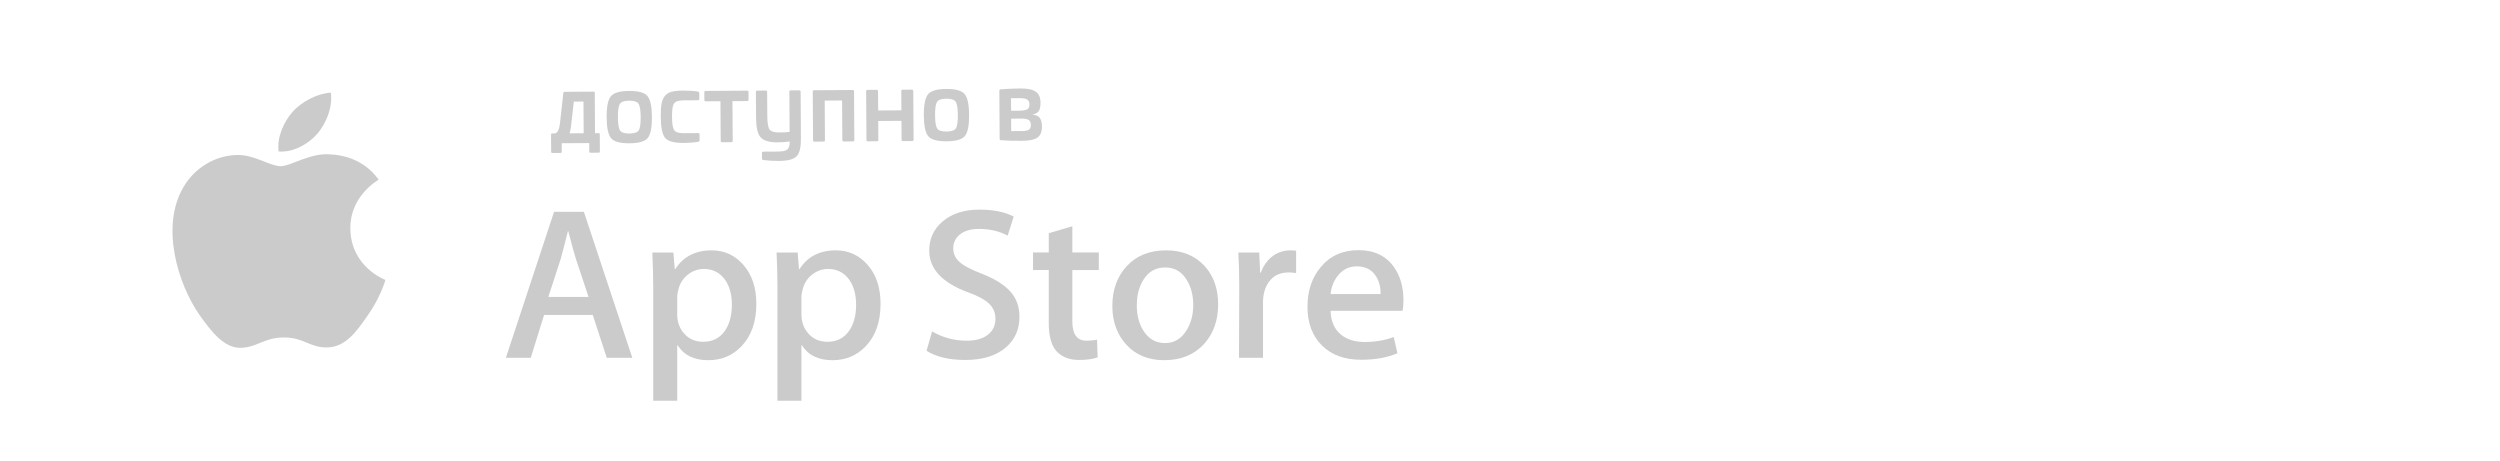
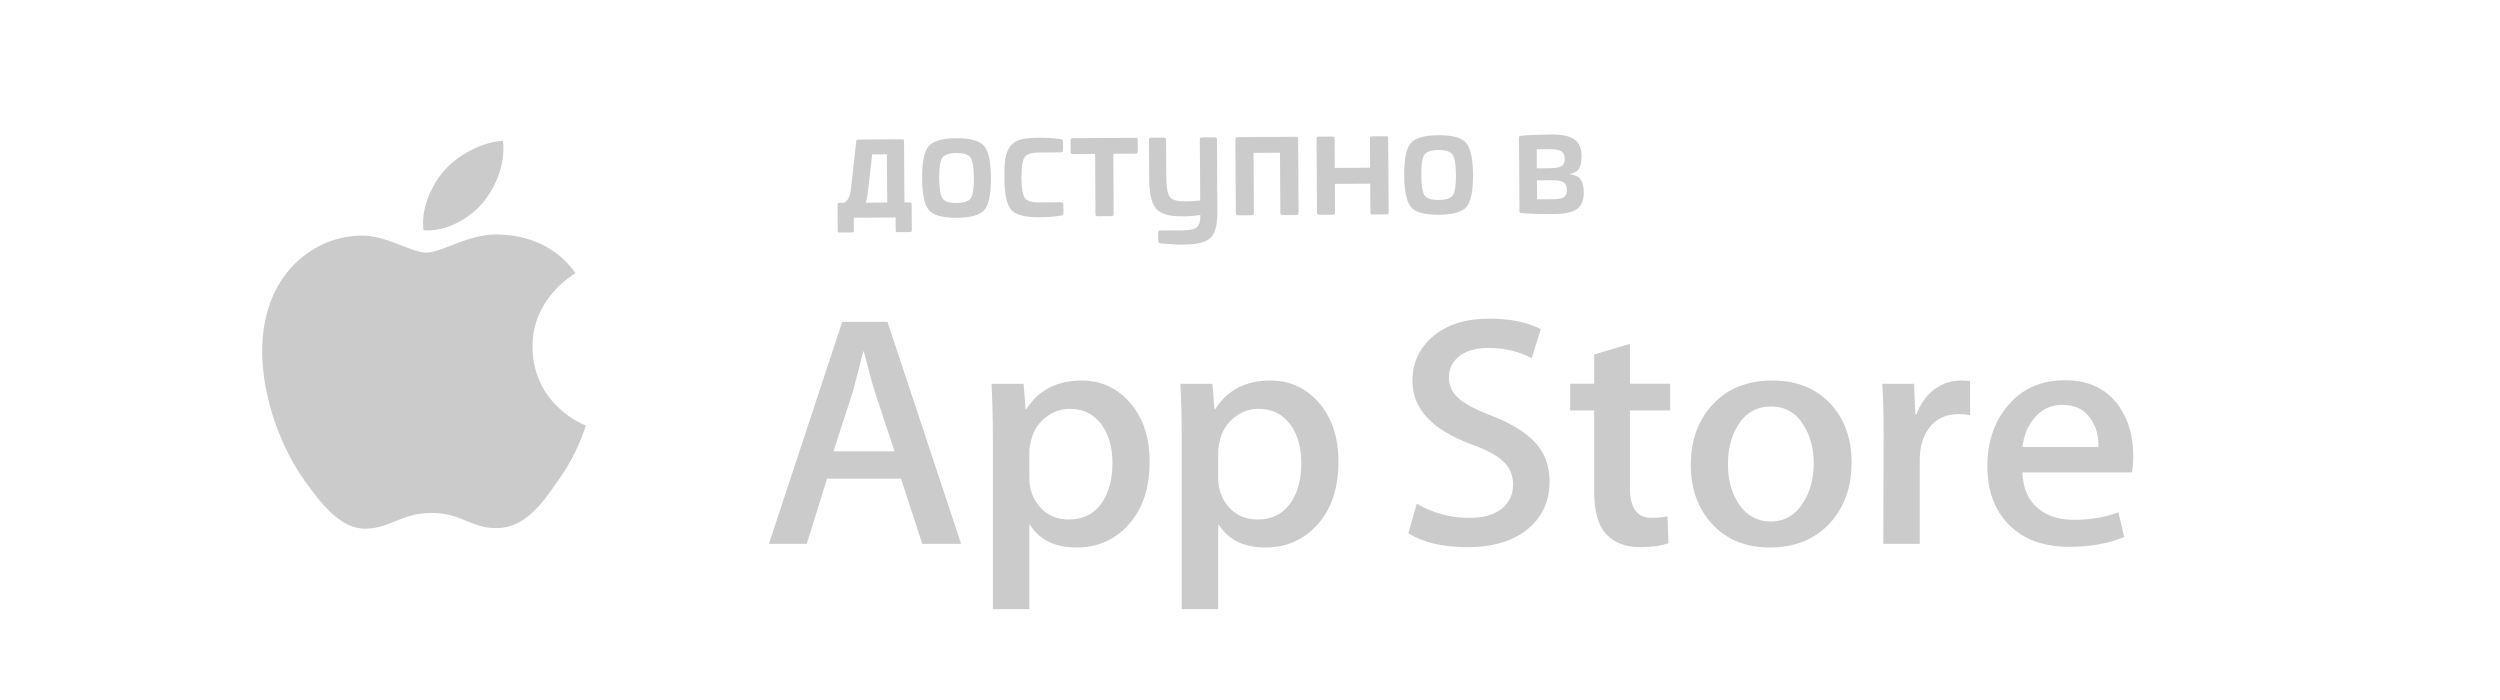
- <svg xmlns="http://www.w3.org/2000/svg" width="152" height="28" viewBox="0 0 152 28" fill="none">
+ <svg xmlns="http://www.w3.org/2000/svg" width="100" height="28" viewBox="0 0 100 28" fill="none">
  <path d="M21.301 13.885C21.283 11.925 22.947 10.971 23.023 10.927C22.08 9.587 20.619 9.404 20.106 9.39C18.879 9.264 17.689 10.105 17.064 10.105C16.427 10.105 15.464 9.402 14.427 9.423C13.092 9.443 11.844 10.196 11.159 11.366C9.746 13.752 10.8 17.258 12.154 19.186C12.831 20.13 13.623 21.185 14.659 21.148C15.672 21.107 16.051 20.518 17.274 20.518C18.486 20.518 18.841 21.148 19.898 21.124C20.986 21.107 21.671 20.175 22.324 19.223C23.107 18.14 23.421 17.074 23.434 17.019C23.408 17.011 21.321 16.234 21.301 13.885Z" fill="#CBCBCB" />
  <path d="M19.305 8.121C19.85 7.456 20.223 6.552 20.119 5.635C19.33 5.669 18.344 6.167 17.775 6.817C17.273 7.39 16.824 8.329 16.94 9.212C17.826 9.276 18.736 8.775 19.305 8.121Z" fill="#CBCBCB" />
  <path d="M38.445 21.755H36.891L36.04 19.147H33.081L32.27 21.755H30.757L33.688 12.876H35.499L38.445 21.755ZM35.783 18.052L35.013 15.734C34.932 15.497 34.779 14.939 34.554 14.061H34.527C34.437 14.439 34.293 14.997 34.094 15.734L33.338 18.052H35.783Z" fill="#CBCBCB" />
  <path d="M45.985 18.475C45.985 19.564 45.683 20.425 45.079 21.056C44.539 21.619 43.867 21.9 43.066 21.9C42.201 21.9 41.58 21.597 41.201 20.991H41.174V24.364H39.715V17.46C39.715 16.776 39.696 16.073 39.661 15.352H40.944L41.025 16.367H41.053C41.539 15.603 42.278 15.221 43.269 15.221C44.043 15.221 44.69 15.519 45.207 16.116C45.726 16.714 45.985 17.5 45.985 18.475ZM44.498 18.527C44.498 17.904 44.355 17.39 44.066 16.986C43.75 16.564 43.327 16.353 42.796 16.353C42.436 16.353 42.108 16.471 41.816 16.702C41.523 16.936 41.332 17.241 41.242 17.618C41.197 17.794 41.174 17.939 41.174 18.052V19.12C41.174 19.585 41.321 19.978 41.614 20.299C41.907 20.62 42.287 20.78 42.755 20.78C43.305 20.78 43.733 20.573 44.038 20.161C44.345 19.748 44.498 19.204 44.498 18.527Z" fill="#CBCBCB" />
  <path d="M53.538 18.475C53.538 19.564 53.236 20.425 52.632 21.056C52.092 21.619 51.421 21.9 50.619 21.9C49.754 21.9 49.133 21.597 48.755 20.991H48.728V24.364H47.269V17.46C47.269 16.776 47.25 16.073 47.215 15.352H48.498L48.579 16.367H48.607C49.093 15.603 49.831 15.221 50.823 15.221C51.597 15.221 52.243 15.519 52.762 16.116C53.279 16.714 53.538 17.5 53.538 18.475ZM52.052 18.527C52.052 17.904 51.907 17.39 51.619 16.986C51.303 16.564 50.881 16.353 50.349 16.353C49.989 16.353 49.662 16.471 49.369 16.702C49.076 16.936 48.885 17.241 48.796 17.618C48.751 17.794 48.728 17.939 48.728 18.052V19.12C48.728 19.585 48.874 19.978 49.166 20.299C49.459 20.619 49.839 20.78 50.309 20.78C50.858 20.78 51.286 20.573 51.592 20.161C51.898 19.748 52.052 19.204 52.052 18.527Z" fill="#CBCBCB" />
  <path d="M61.983 19.264C61.983 20.019 61.714 20.634 61.174 21.108C60.58 21.627 59.755 21.886 58.693 21.886C57.713 21.886 56.928 21.701 56.333 21.332L56.671 20.147C57.311 20.524 58.014 20.714 58.78 20.714C59.33 20.714 59.757 20.593 60.065 20.351C60.37 20.11 60.523 19.785 60.523 19.381C60.523 19.021 60.397 18.717 60.145 18.471C59.893 18.225 59.474 17.996 58.888 17.784C57.294 17.204 56.497 16.355 56.497 15.238C56.497 14.508 56.776 13.91 57.335 13.444C57.892 12.977 58.636 12.745 59.565 12.745C60.394 12.745 61.082 12.885 61.632 13.166L61.267 14.326C60.754 14.054 60.173 13.918 59.524 13.918C59.011 13.918 58.61 14.041 58.322 14.287C58.079 14.506 57.957 14.774 57.957 15.091C57.957 15.442 58.096 15.732 58.376 15.96C58.618 16.171 59.06 16.399 59.7 16.645C60.484 16.953 61.059 17.312 61.43 17.725C61.799 18.136 61.983 18.65 61.983 19.264Z" fill="#CBCBCB" />
  <path d="M66.807 16.419H65.198V19.528C65.198 20.319 65.482 20.713 66.05 20.713C66.311 20.713 66.527 20.692 66.698 20.648L66.738 21.728C66.451 21.832 66.072 21.885 65.604 21.885C65.027 21.885 64.577 21.714 64.252 21.371C63.928 21.029 63.765 20.453 63.765 19.645V16.418H62.807V15.35H63.765V14.178L65.198 13.756V15.35H66.807V16.419Z" fill="#CBCBCB" />
  <path d="M74.063 18.5C74.063 19.485 73.774 20.293 73.198 20.924C72.593 21.575 71.791 21.899 70.792 21.899C69.828 21.899 69.061 21.588 68.489 20.965C67.917 20.341 67.631 19.555 67.631 18.607C67.631 17.614 67.925 16.802 68.516 16.17C69.105 15.537 69.9 15.221 70.9 15.221C71.863 15.221 72.639 15.533 73.224 16.156C73.784 16.762 74.063 17.543 74.063 18.5ZM72.549 18.546C72.549 17.956 72.42 17.45 72.157 17.027C71.852 16.516 71.414 16.261 70.848 16.261C70.261 16.261 69.816 16.517 69.51 17.027C69.248 17.45 69.118 17.965 69.118 18.573C69.118 19.164 69.248 19.67 69.51 20.092C69.825 20.603 70.266 20.858 70.835 20.858C71.392 20.858 71.829 20.598 72.144 20.078C72.413 19.648 72.549 19.136 72.549 18.546Z" fill="#CBCBCB" />
  <path d="M78.804 16.603C78.66 16.577 78.506 16.564 78.344 16.564C77.831 16.564 77.434 16.753 77.155 17.131C76.912 17.465 76.79 17.887 76.79 18.396V21.755H75.332L75.346 17.369C75.346 16.631 75.327 15.959 75.291 15.353H76.562L76.615 16.578H76.656C76.81 16.157 77.052 15.818 77.385 15.564C77.71 15.335 78.061 15.221 78.44 15.221C78.575 15.221 78.696 15.23 78.804 15.247V16.603Z" fill="#CBCBCB" />
  <path d="M85.33 18.25C85.33 18.505 85.313 18.72 85.276 18.896H80.899C80.916 19.528 81.128 20.012 81.534 20.346C81.903 20.644 82.38 20.793 82.966 20.793C83.614 20.793 84.205 20.692 84.737 20.49L84.966 21.478C84.344 21.742 83.611 21.873 82.764 21.873C81.746 21.873 80.947 21.581 80.365 20.997C79.784 20.413 79.494 19.63 79.494 18.646C79.494 17.681 79.764 16.877 80.305 16.235C80.872 15.551 81.638 15.209 82.601 15.209C83.548 15.209 84.264 15.551 84.751 16.235C85.136 16.779 85.33 17.452 85.33 18.25ZM83.938 17.881C83.948 17.46 83.853 17.095 83.655 16.788C83.403 16.392 83.015 16.195 82.492 16.195C82.015 16.195 81.627 16.387 81.331 16.774C81.088 17.082 80.944 17.451 80.899 17.881H83.938V17.881Z" fill="#CBCBCB" />
  <path d="M34.324 5.582L36.088 5.571C36.137 5.57 36.162 5.593 36.162 5.638L36.177 8.097L36.392 8.096C36.441 8.095 36.466 8.118 36.466 8.163L36.473 9.209C36.473 9.258 36.449 9.283 36.4 9.283L35.897 9.286C35.851 9.286 35.828 9.262 35.828 9.213L35.825 8.699L34.152 8.709L34.155 9.224C34.155 9.273 34.131 9.297 34.082 9.297L33.584 9.301C33.535 9.301 33.511 9.277 33.51 9.228L33.504 8.176C33.504 8.135 33.528 8.114 33.577 8.113L33.752 8.112C33.906 8.059 34.003 7.862 34.042 7.523L34.251 5.65C34.255 5.605 34.279 5.582 34.324 5.582ZM35.488 8.101L35.475 6.174L34.888 6.177L34.711 7.728C34.693 7.875 34.665 8.001 34.628 8.107L35.488 8.101ZM38.248 5.529C38.813 5.525 39.185 5.628 39.364 5.838C39.542 6.048 39.634 6.474 39.638 7.114C39.642 7.755 39.556 8.181 39.38 8.394C39.208 8.602 38.837 8.708 38.268 8.712C37.703 8.715 37.333 8.614 37.158 8.408C36.98 8.198 36.889 7.772 36.885 7.132C36.88 6.491 36.966 6.065 37.142 5.852C37.318 5.64 37.687 5.532 38.248 5.529ZM38.252 6.122C37.958 6.124 37.77 6.189 37.688 6.318C37.606 6.447 37.566 6.717 37.569 7.127C37.571 7.538 37.614 7.807 37.698 7.935C37.782 8.059 37.971 8.12 38.264 8.118C38.559 8.116 38.748 8.053 38.834 7.928C38.916 7.799 38.956 7.529 38.954 7.119C38.951 6.708 38.908 6.439 38.824 6.311C38.74 6.183 38.55 6.121 38.252 6.122ZM41.539 5.508C41.874 5.506 42.17 5.525 42.426 5.565C42.487 5.576 42.517 5.609 42.518 5.666L42.52 6.011C42.52 6.067 42.49 6.096 42.43 6.096L41.542 6.102C41.248 6.104 41.06 6.169 40.978 6.297C40.896 6.419 40.856 6.686 40.859 7.101C40.861 7.512 40.905 7.781 40.988 7.909C41.072 8.036 41.261 8.099 41.555 8.097L42.442 8.092C42.503 8.091 42.533 8.119 42.533 8.176L42.536 8.521C42.536 8.577 42.506 8.611 42.446 8.623C42.19 8.666 41.894 8.689 41.559 8.691C40.989 8.694 40.618 8.593 40.443 8.387C40.268 8.181 40.179 7.754 40.175 7.105C40.173 6.759 40.188 6.493 40.221 6.308C40.257 6.119 40.324 5.962 40.421 5.837C40.522 5.712 40.657 5.627 40.827 5.58C40.996 5.534 41.233 5.51 41.539 5.508ZM42.907 5.528L45.423 5.512C45.479 5.512 45.508 5.54 45.508 5.596L45.511 6.06C45.511 6.116 45.483 6.145 45.427 6.145L44.533 6.151L44.549 8.559C44.549 8.616 44.521 8.644 44.464 8.644L43.905 8.648C43.848 8.648 43.82 8.62 43.819 8.564L43.804 6.155L42.911 6.161C42.855 6.161 42.826 6.133 42.826 6.077L42.823 5.613C42.822 5.557 42.851 5.528 42.907 5.528ZM48.078 5.495L48.592 5.492C48.649 5.492 48.677 5.52 48.678 5.576L48.695 8.437C48.698 8.836 48.651 9.134 48.554 9.331C48.48 9.49 48.347 9.604 48.155 9.673C47.967 9.745 47.701 9.783 47.358 9.785C47.023 9.787 46.704 9.768 46.403 9.729C46.354 9.718 46.329 9.688 46.329 9.639L46.327 9.305C46.326 9.249 46.352 9.22 46.405 9.22L47.315 9.214C47.594 9.213 47.78 9.17 47.874 9.086C47.968 9.007 48.014 8.854 48.013 8.628L48.012 8.599C47.802 8.635 47.56 8.653 47.289 8.655C46.773 8.658 46.423 8.555 46.241 8.345C46.063 8.135 45.972 7.742 45.968 7.165L45.958 5.593C45.958 5.537 45.986 5.508 46.043 5.508L46.557 5.505C46.614 5.505 46.642 5.533 46.642 5.589L46.652 7.065C46.654 7.472 46.699 7.741 46.787 7.872C46.878 7.996 47.08 8.057 47.393 8.055C47.645 8.053 47.851 8.041 48.009 8.017L47.993 5.581C47.993 5.524 48.021 5.496 48.078 5.495ZM49.499 5.486L51.84 5.472C51.896 5.471 51.925 5.499 51.925 5.556L51.943 8.513C51.944 8.569 51.916 8.598 51.859 8.598L51.3 8.601C51.243 8.602 51.215 8.574 51.214 8.517L51.199 6.109L50.142 6.116L50.157 8.524C50.157 8.58 50.129 8.609 50.073 8.609L49.519 8.613C49.462 8.613 49.434 8.585 49.433 8.528L49.415 5.572C49.414 5.515 49.443 5.487 49.499 5.486ZM54.882 5.453L55.442 5.449C55.498 5.449 55.527 5.477 55.527 5.533L55.546 8.49C55.546 8.546 55.518 8.575 55.461 8.575L54.902 8.579C54.845 8.579 54.817 8.551 54.816 8.494L54.809 7.347L53.396 7.356L53.403 8.503C53.404 8.56 53.375 8.588 53.319 8.589L52.765 8.592C52.708 8.593 52.68 8.564 52.68 8.508L52.661 5.551C52.661 5.495 52.689 5.466 52.745 5.466L53.299 5.463C53.356 5.462 53.384 5.49 53.385 5.547L53.392 6.717L54.805 6.708L54.798 5.538C54.797 5.481 54.826 5.453 54.882 5.453ZM57.532 5.408C58.097 5.404 58.469 5.507 58.647 5.717C58.826 5.927 58.917 6.352 58.921 6.993C58.925 7.634 58.839 8.06 58.663 8.272C58.491 8.481 58.121 8.587 57.552 8.59C56.986 8.594 56.616 8.493 56.442 8.286C56.263 8.076 56.172 7.651 56.168 7.01C56.164 6.37 56.25 5.943 56.426 5.731C56.601 5.519 56.97 5.411 57.532 5.408ZM57.535 6.001C57.241 6.003 57.053 6.068 56.971 6.197C56.889 6.326 56.849 6.595 56.852 7.006C56.855 7.417 56.898 7.686 56.981 7.814C57.065 7.938 57.254 7.999 57.548 7.997C57.842 7.995 58.032 7.932 58.118 7.807C58.2 7.678 58.24 7.408 58.237 6.997C58.234 6.587 58.191 6.317 58.108 6.19C58.024 6.062 57.833 5.999 57.535 6.001ZM62.048 5.379C62.481 5.377 62.791 5.442 62.976 5.577C63.166 5.708 63.261 5.929 63.263 6.242C63.264 6.468 63.23 6.636 63.159 6.746C63.088 6.856 62.964 6.926 62.787 6.958L62.787 6.969C62.991 6.99 63.134 7.057 63.218 7.17C63.305 7.282 63.35 7.455 63.351 7.689C63.353 8.006 63.262 8.23 63.079 8.363C62.898 8.493 62.597 8.559 62.175 8.561C61.606 8.565 61.165 8.553 60.852 8.524C60.803 8.521 60.779 8.495 60.778 8.446L60.76 5.5C60.759 5.459 60.784 5.436 60.833 5.432C61.202 5.4 61.607 5.382 62.048 5.379ZM61.984 5.968L61.469 5.971L61.474 6.734L61.898 6.731C62.166 6.73 62.348 6.704 62.446 6.654C62.544 6.601 62.592 6.501 62.591 6.354C62.59 6.207 62.542 6.105 62.448 6.05C62.357 5.994 62.202 5.966 61.984 5.968ZM62.127 7.21L61.477 7.215L61.482 7.972L62.132 7.968C62.336 7.967 62.477 7.939 62.556 7.886C62.638 7.829 62.679 7.733 62.678 7.597C62.677 7.454 62.633 7.354 62.546 7.298C62.459 7.239 62.319 7.209 62.127 7.21Z" fill="#CBCBCB" />
</svg>
